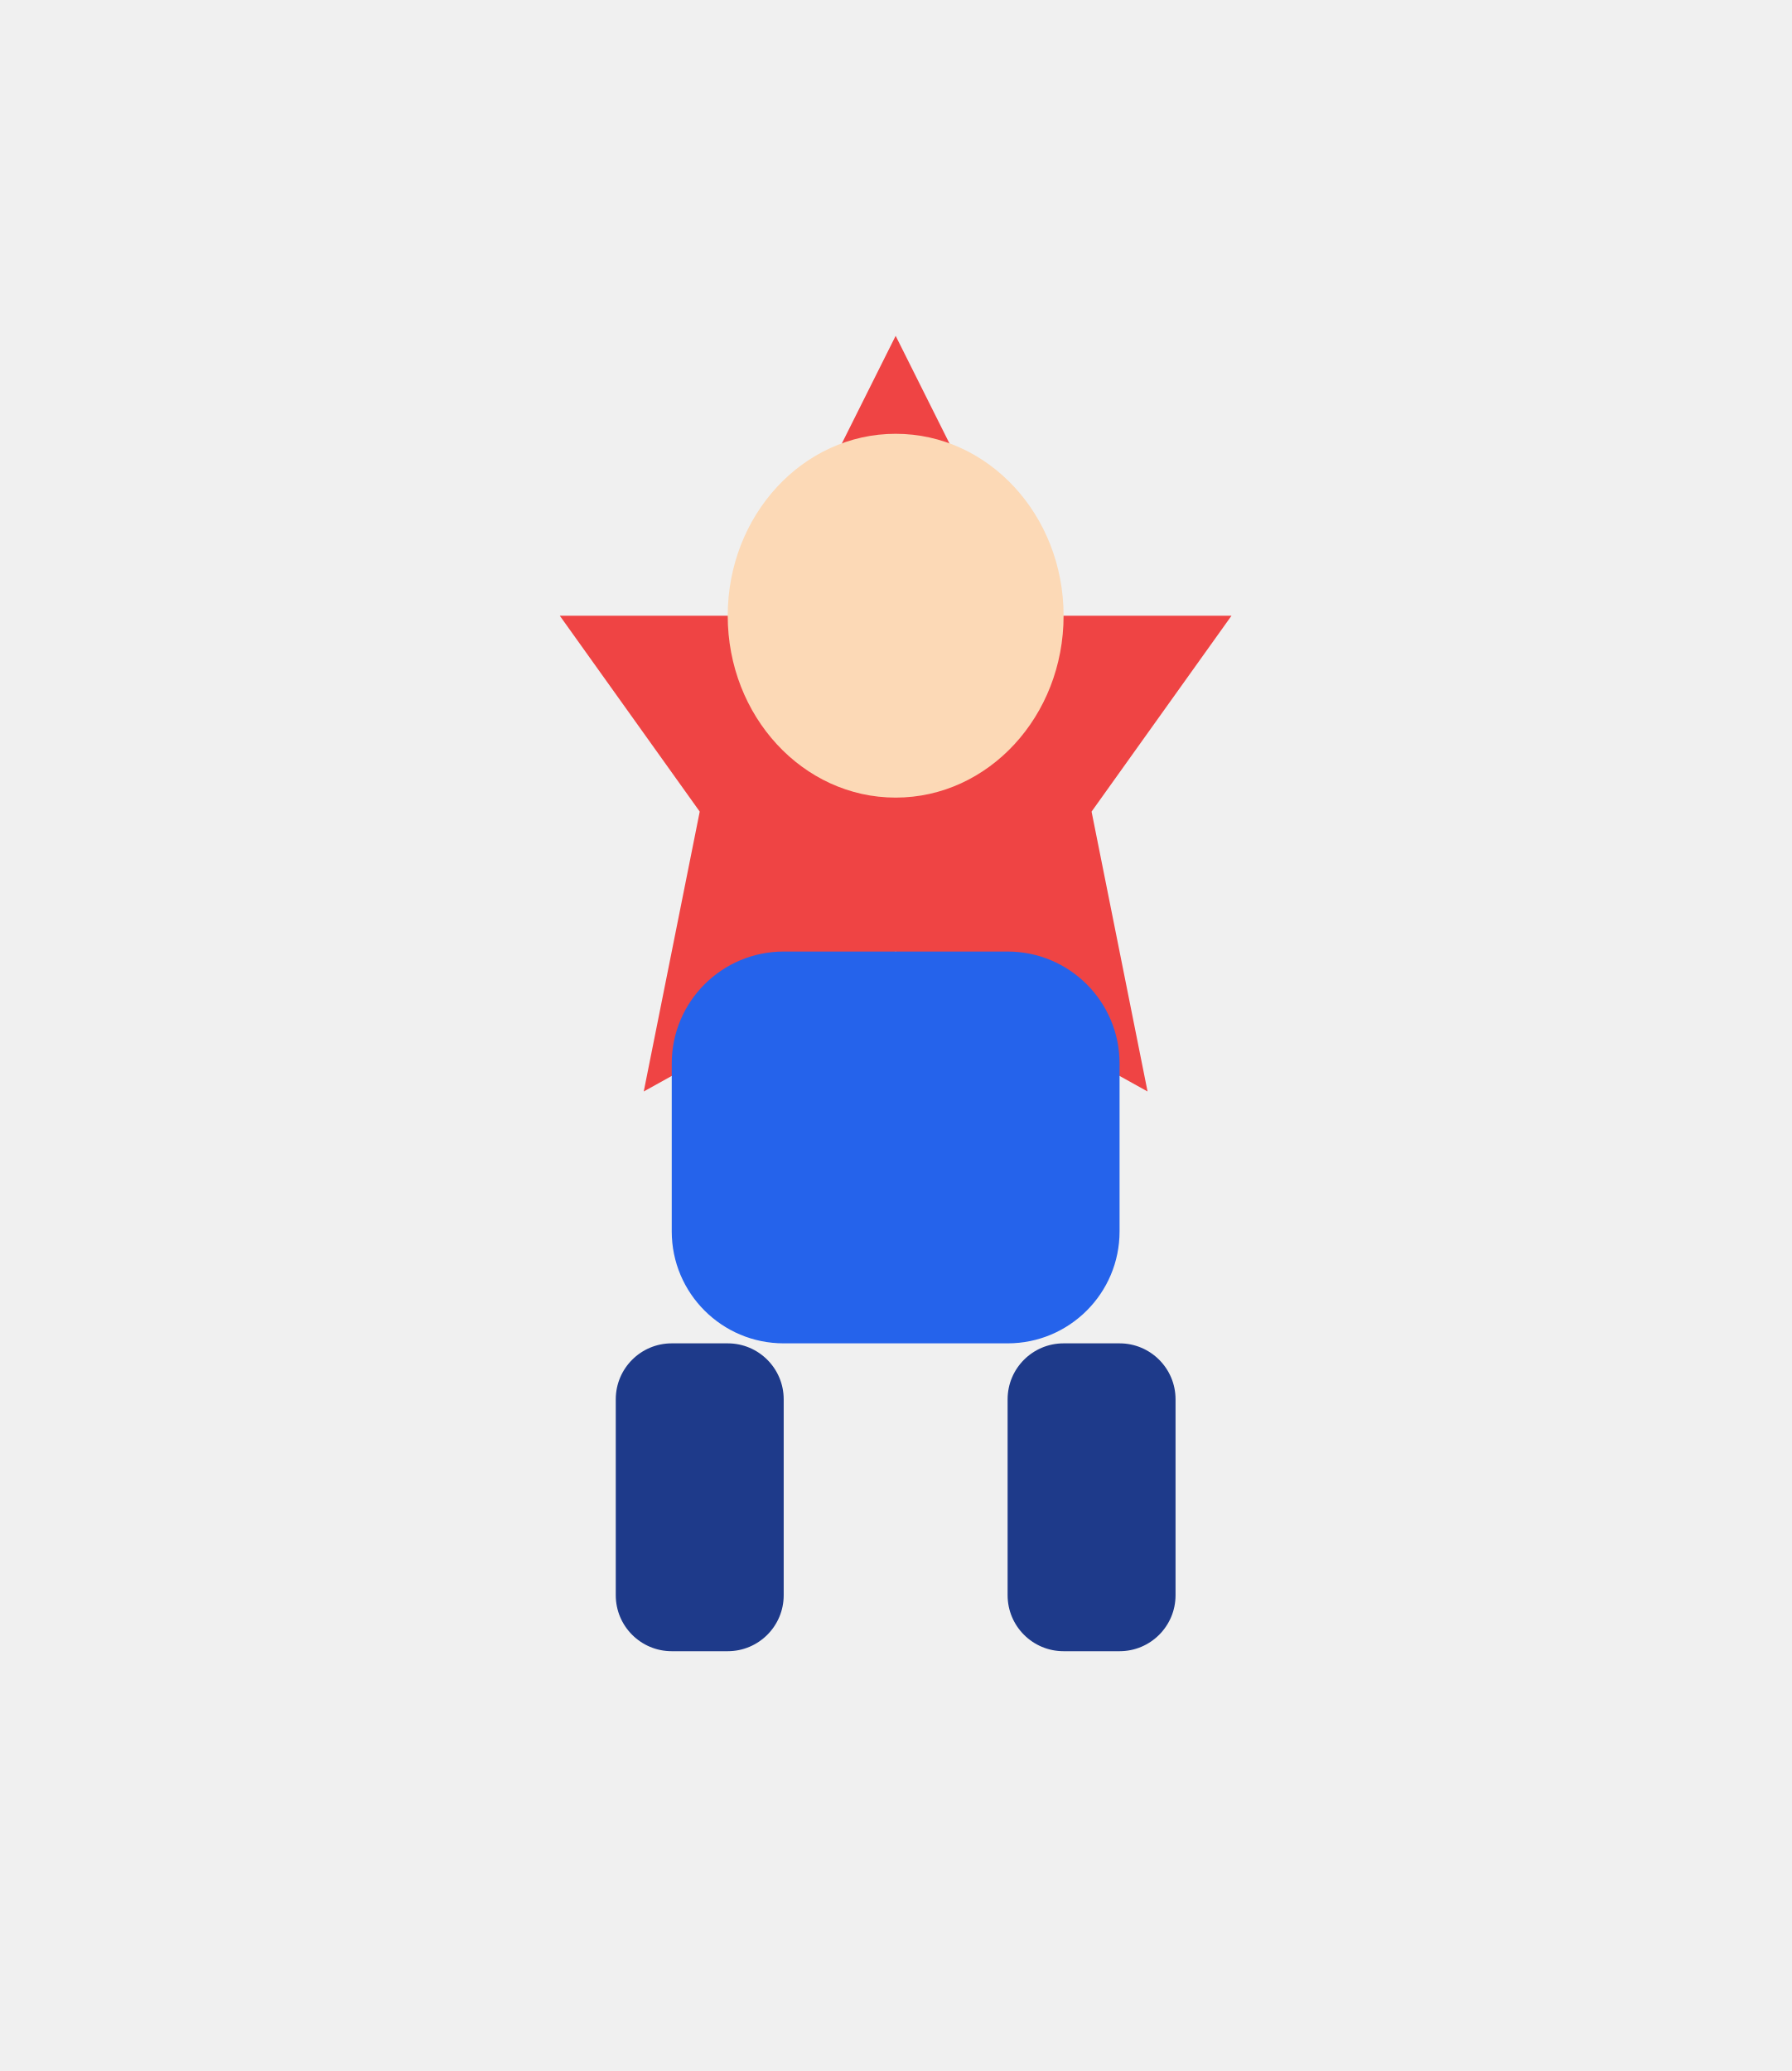
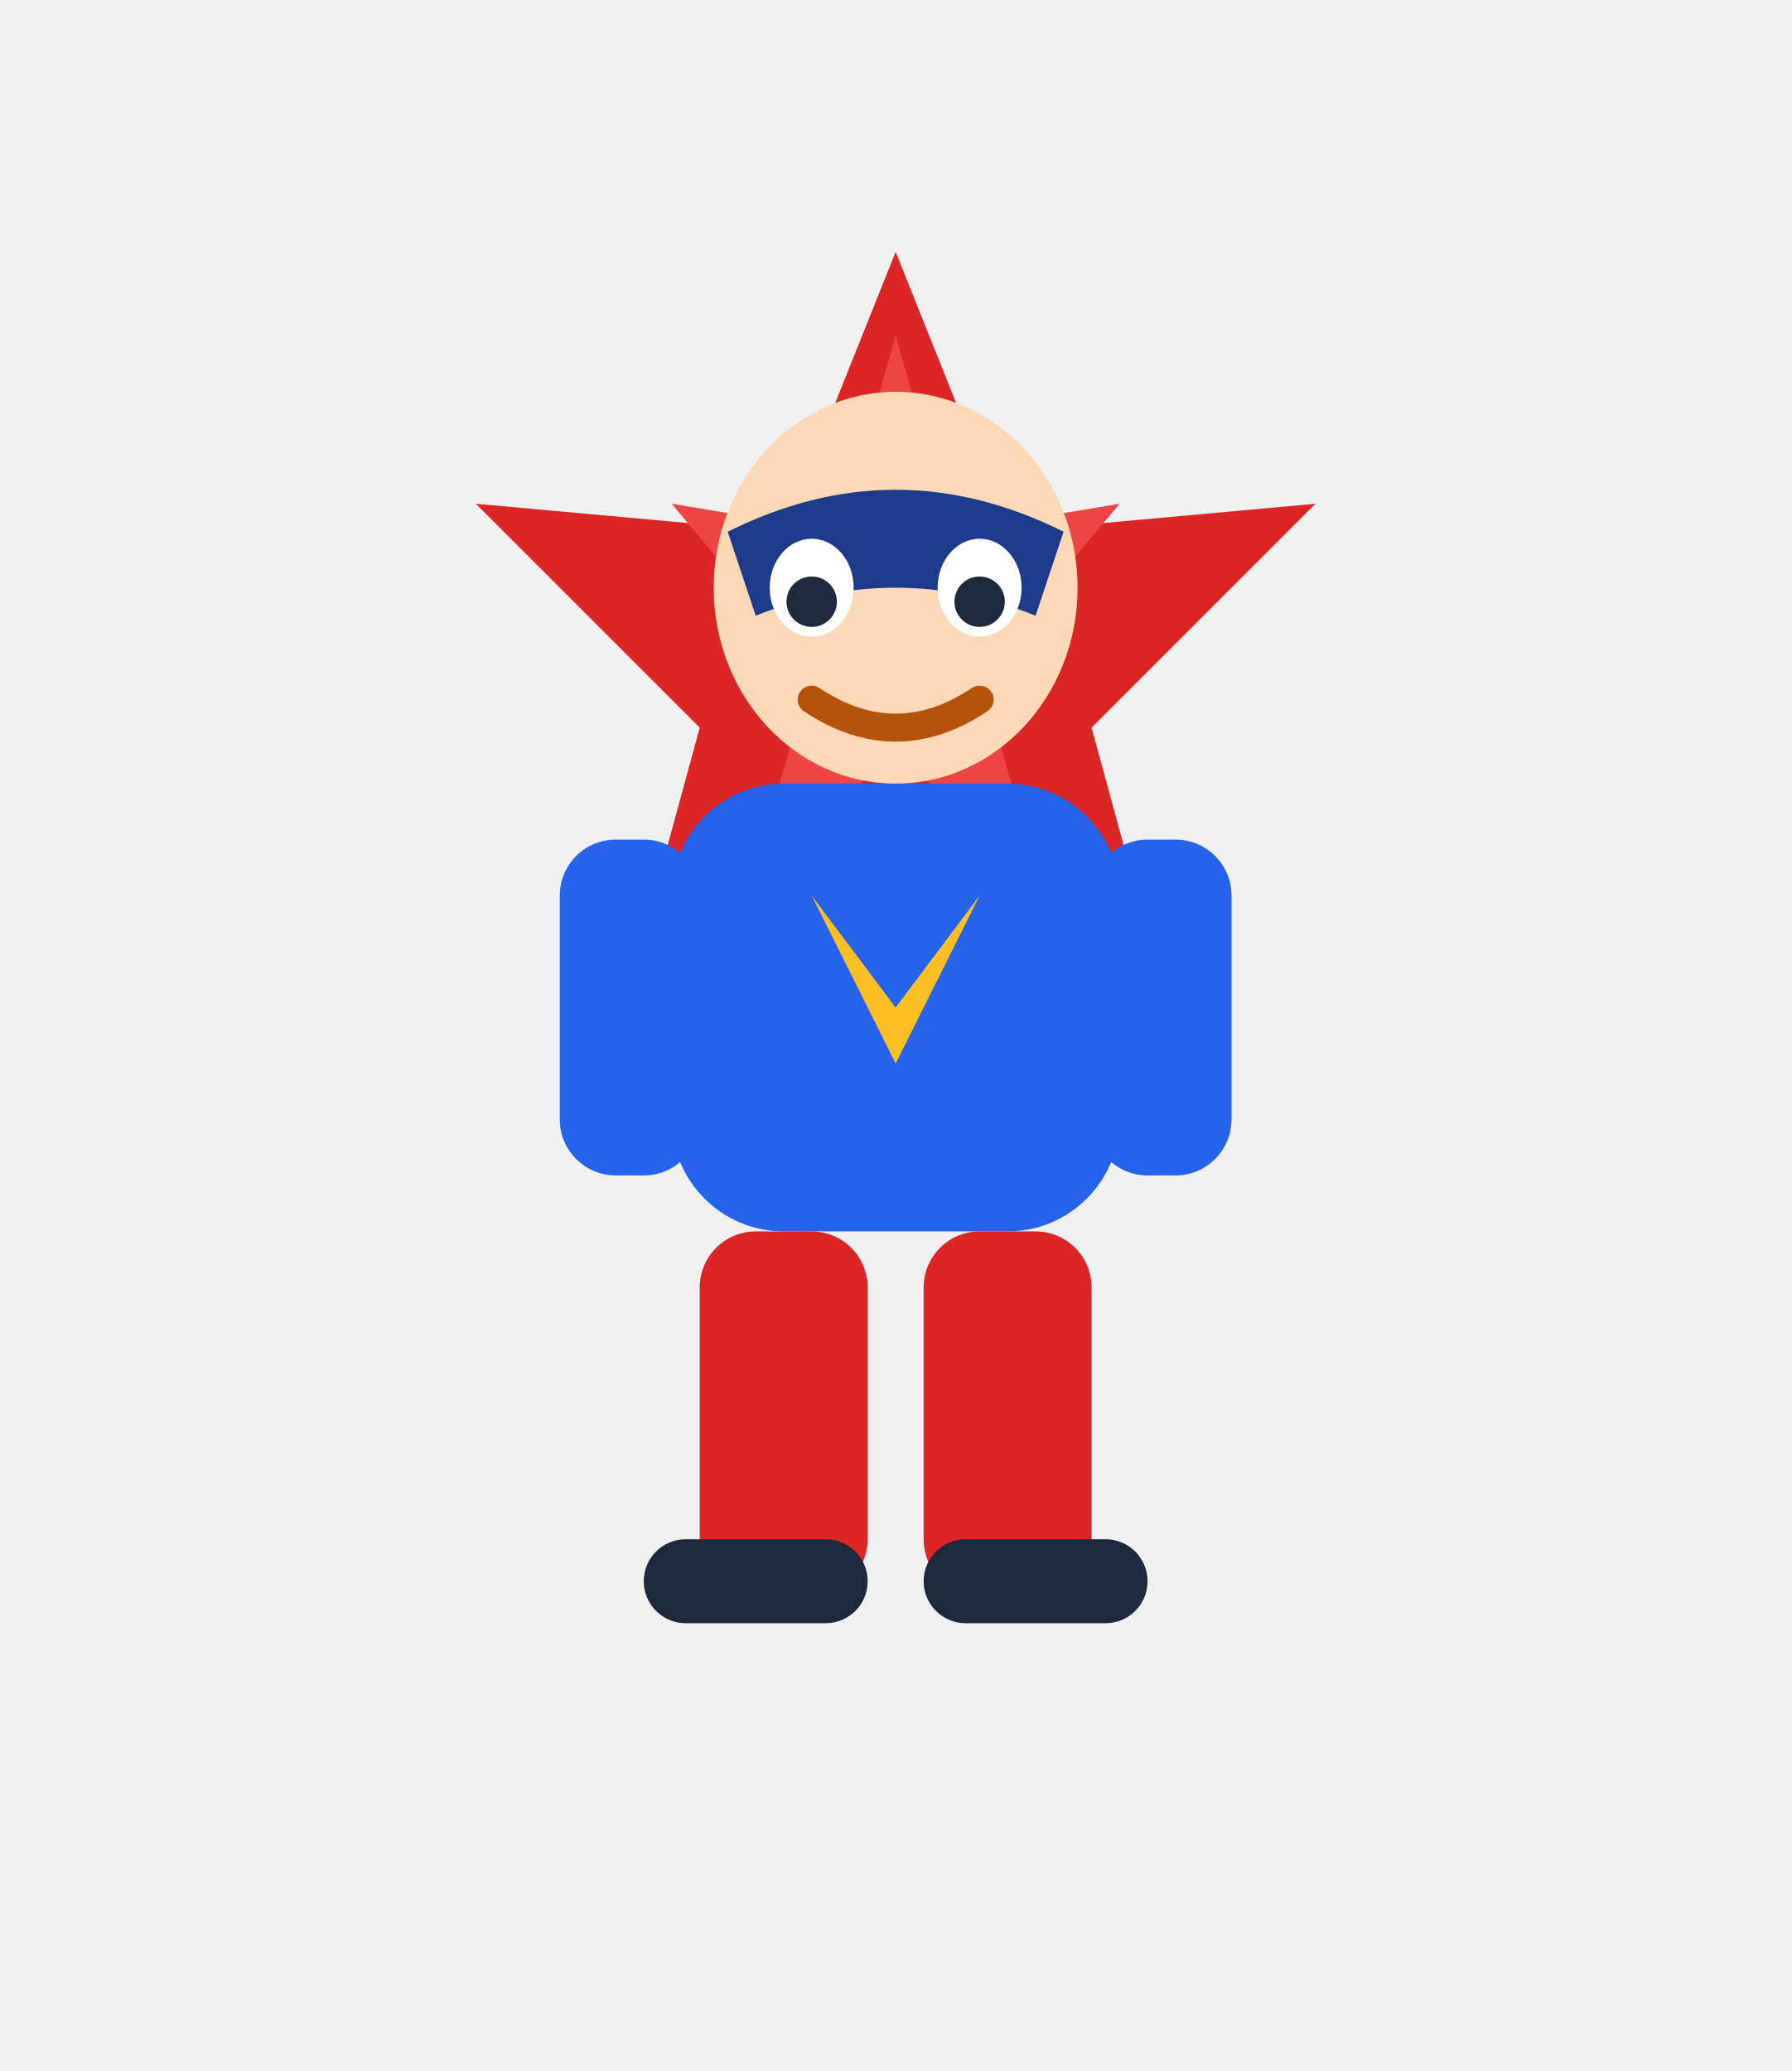
<svg xmlns="http://www.w3.org/2000/svg" viewBox="0 0 128 148" role="img" aria-hidden="true">
-   <path d="M64 24 L74 44 H88 L78 58 L82 78 L64 68 L46 78 L50 58 L40 44 H54 Z" fill="#ef4444" />
-   <ellipse cx="64" cy="44" rx="12" ry="13" fill="#fcd9b6" />
-   <rect x="48" y="68" width="32" height="28" rx="8" fill="#2563eb" />
-   <rect x="44" y="96" width="12" height="22" rx="4" fill="#1e3a8a" />
-   <rect x="72" y="96" width="12" height="22" rx="4" fill="#1e3a8a" />
+   <path d="M64 18 L72 38 L94 36 L78 52 L84 74 L64 62 L44 74 L50 52 L34 36 L56 38 Z" fill="#dc2626" />
+   <path d="M64 24 L68 38 L80 36 L70 48 L74 62 L64 54 L54 62 L58 48 L48 36 L60 38 Z" fill="#ef4444" />
+   <ellipse cx="64" cy="42" rx="13" ry="14" fill="#fcd9b6" />
+   <path d="M52 38 Q64 32 76 38 L74 44 Q64 40 54 44 Z" fill="#1e3a8a" />
+   <ellipse cx="58" cy="42" rx="3" ry="3.5" fill="#ffffff" />
+   <ellipse cx="70" cy="42" rx="3" ry="3.5" fill="#ffffff" />
+   <circle cx="58" cy="43" r="1.8" fill="#1e293b" />
+   <circle cx="70" cy="43" r="1.8" fill="#1e293b" />
+   <path d="M58 50 Q64 54 70 50" fill="none" stroke="#b45309" stroke-width="2" stroke-linecap="round" />
+   <rect x="48" y="56" width="32" height="32" rx="8" fill="#2563eb" />
+   <path d="M58 64 L64 72 L70 64 L64 76 Z" fill="#fbbf24" />
+   <rect x="40" y="60" width="10" height="24" rx="4" fill="#2563eb" />
+   <rect x="78" y="60" width="10" height="24" rx="4" fill="#2563eb" />
+   <rect x="50" y="88" width="12" height="26" rx="4" fill="#dc2626" />
+   <rect x="66" y="88" width="12" height="26" rx="4" fill="#dc2626" />
+   <rect x="46" y="110" width="16" height="6" rx="3" fill="#1e293b" />
+   <rect x="66" y="110" width="16" height="6" rx="3" fill="#1e293b" />
</svg>
